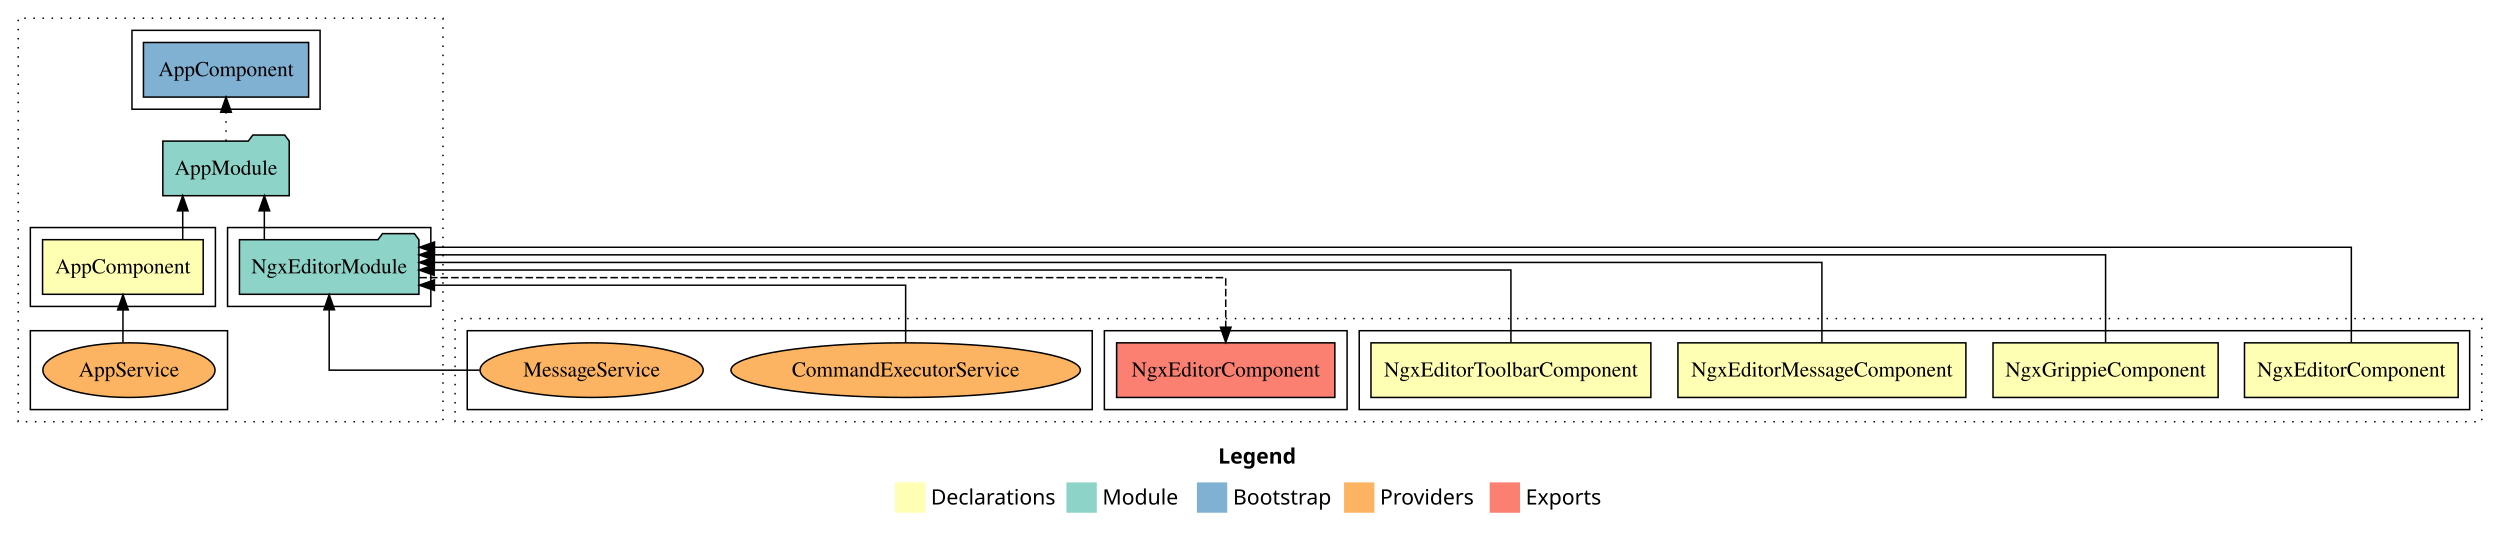
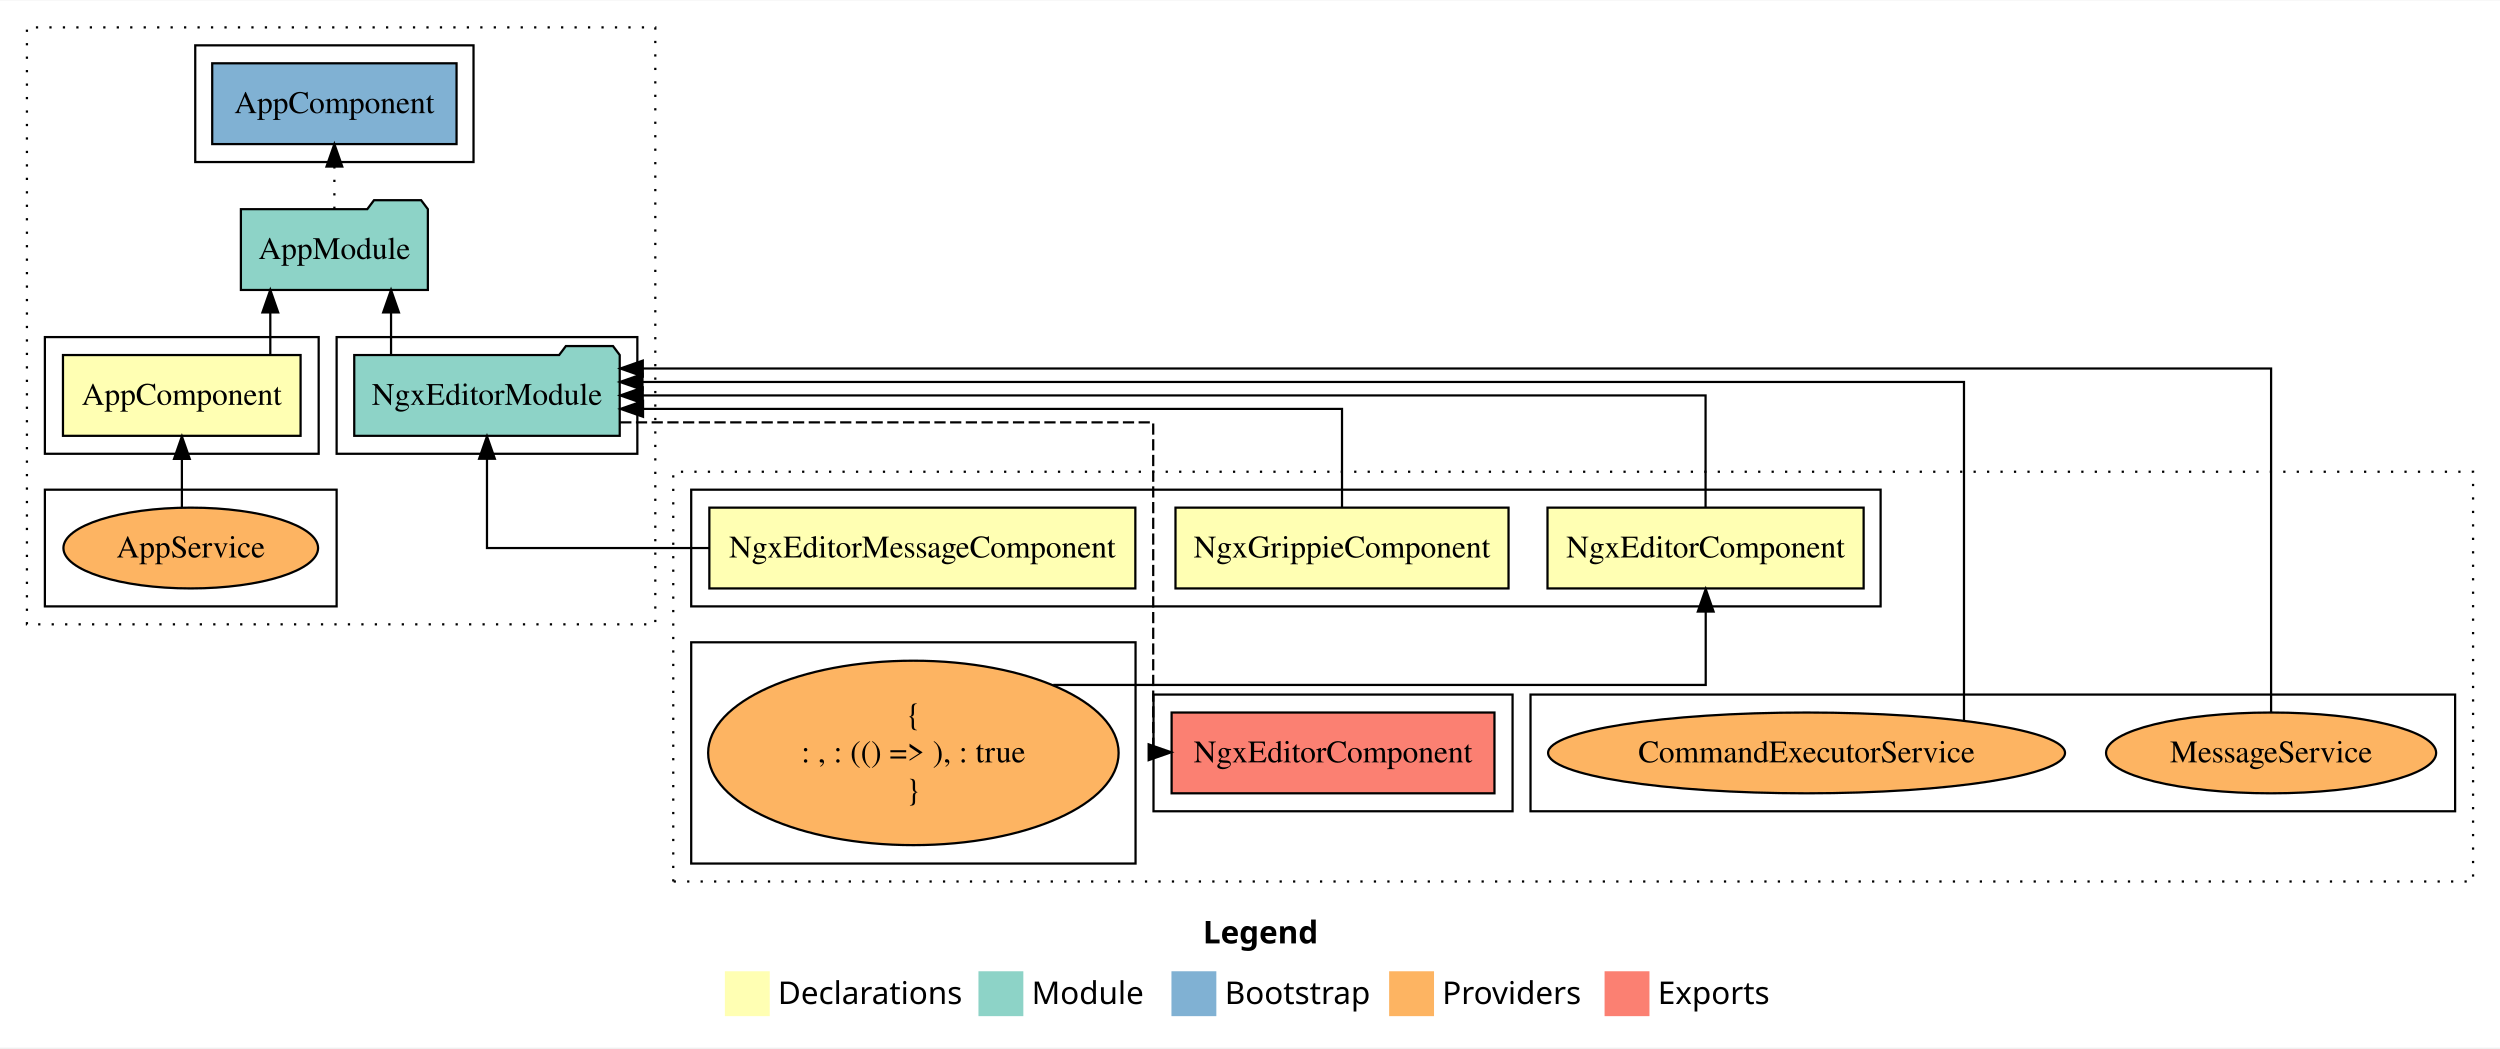
- <svg xmlns="http://www.w3.org/2000/svg" width="1648pt" height="352pt" viewBox="0.00 0.00 1648.00 352.00">
-   <g id="graph0" class="graph" transform="scale(1 1) rotate(0) translate(4 348)">
-     <polygon fill="#ffffff" stroke="transparent" points="-4,4 -4,-348 1644,-348 1644,4 -4,4" />
-     <text text-anchor="start" x="799.009" y="-42.4" font-family="sans-serif" font-weight="bold" font-size="14.00" fill="#000000">Legend</text>
-     <polygon fill="#ffffb3" stroke="transparent" points="586,-10 586,-30 606,-30 606,-10 586,-10" />
-     <text text-anchor="start" x="609.629" y="-15.4" font-family="sans-serif" font-size="14.00" fill="#000000">  Declarations</text>
-     <polygon fill="#8dd3c7" stroke="transparent" points="699,-10 699,-30 719,-30 719,-10 699,-10" />
-     <text text-anchor="start" x="722.725" y="-15.4" font-family="sans-serif" font-size="14.00" fill="#000000">  Module</text>
-     <polygon fill="#80b1d3" stroke="transparent" points="785,-10 785,-30 805,-30 805,-10 785,-10" />
-     <text text-anchor="start" x="808.781" y="-15.4" font-family="sans-serif" font-size="14.00" fill="#000000">  Bootstrap</text>
-     <polygon fill="#fdb462" stroke="transparent" points="882,-10 882,-30 902,-30 902,-10 882,-10" />
-     <text text-anchor="start" x="905.673" y="-15.4" font-family="sans-serif" font-size="14.00" fill="#000000">  Providers</text>
-     <polygon fill="#fb8072" stroke="transparent" points="978,-10 978,-30 998,-30 998,-10 978,-10" />
-     <text text-anchor="start" x="1001.726" y="-15.4" font-family="sans-serif" font-size="14.00" fill="#000000">  Exports</text>
+ <svg xmlns="http://www.w3.org/2000/svg" width="1114pt" height="467pt" viewBox="0.00 0.00 1114.00 466.59">
+   <g id="graph0" class="graph" transform="scale(1 1) rotate(0) translate(4 462.5901)">
+     <polygon fill="#ffffff" stroke="transparent" points="-4,4 -4,-462.59 1110,-462.59 1110,4 -4,4" />
+     <text text-anchor="start" x="532.009" y="-42.4" font-family="sans-serif" font-weight="bold" font-size="14.00" fill="#000000">Legend</text>
+     <polygon fill="#ffffb3" stroke="transparent" points="319,-10 319,-30 339,-30 339,-10 319,-10" />
+     <text text-anchor="start" x="342.629" y="-15.4" font-family="sans-serif" font-size="14.00" fill="#000000">  Declarations</text>
+     <polygon fill="#8dd3c7" stroke="transparent" points="432,-10 432,-30 452,-30 452,-10 432,-10" />
+     <text text-anchor="start" x="455.725" y="-15.4" font-family="sans-serif" font-size="14.00" fill="#000000">  Module</text>
+     <polygon fill="#80b1d3" stroke="transparent" points="518,-10 518,-30 538,-30 538,-10 518,-10" />
+     <text text-anchor="start" x="541.781" y="-15.4" font-family="sans-serif" font-size="14.00" fill="#000000">  Bootstrap</text>
+     <polygon fill="#fdb462" stroke="transparent" points="615,-10 615,-30 635,-30 635,-10 615,-10" />
+     <text text-anchor="start" x="638.673" y="-15.4" font-family="sans-serif" font-size="14.00" fill="#000000">  Providers</text>
+     <polygon fill="#fb8072" stroke="transparent" points="711,-10 711,-30 731,-30 731,-10 711,-10" />
+     <text text-anchor="start" x="734.726" y="-15.4" font-family="sans-serif" font-size="14.00" fill="#000000">  Exports</text>
    <g id="clust1" class="cluster">
-       <polygon fill="none" stroke="#000000" stroke-dasharray="1,5" points="8,-70 8,-336 288,-336 288,-70 8,-70" />
+       <polygon fill="none" stroke="#000000" stroke-dasharray="1,5" points="8,-184.59 8,-450.59 288,-450.59 288,-184.59 8,-184.59" />
    </g>
    <g id="clust2" class="cluster">
-       <polygon fill="none" stroke="#000000" points="16,-146 16,-198 138,-198 138,-146 16,-146" />
+       <polygon fill="none" stroke="#000000" points="16,-260.59 16,-312.59 138,-312.59 138,-260.59 16,-260.59" />
    </g>
    <g id="clust3" class="cluster">
-       <polygon fill="none" stroke="#000000" points="16,-78 16,-130 146,-130 146,-78 16,-78" />
+       <polygon fill="none" stroke="#000000" points="16,-192.59 16,-244.59 146,-244.59 146,-192.59 16,-192.59" />
    </g>
    <g id="clust4" class="cluster">
-       <polygon fill="none" stroke="#000000" points="146,-146 146,-198 280,-198 280,-146 146,-146" />
+       <polygon fill="none" stroke="#000000" points="146,-260.59 146,-312.59 280,-312.59 280,-260.59 146,-260.59" />
    </g>
    <g id="clust6" class="cluster">
-       <polygon fill="none" stroke="#000000" points="83,-276 83,-328 207,-328 207,-276 83,-276" />
+       <polygon fill="none" stroke="#000000" points="83,-390.59 83,-442.59 207,-442.59 207,-390.59 83,-390.59" />
    </g>
    <g id="clust8" class="cluster">
-       <polygon fill="none" stroke="#000000" stroke-dasharray="1,5" points="296,-70 296,-138 1632,-138 1632,-70 296,-70" />
+       <polygon fill="none" stroke="#000000" stroke-dasharray="1,5" points="296,-70 296,-252.59 1098,-252.59 1098,-70 296,-70" />
    </g>
    <g id="clust9" class="cluster">
-       <polygon fill="none" stroke="#000000" points="892,-78 892,-130 1624,-130 1624,-78 892,-78" />
+       <polygon fill="none" stroke="#000000" points="304,-192.59 304,-244.59 834,-244.59 834,-192.59 304,-192.59" />
    </g>
-     <g id="clust15" class="cluster">
-       <polygon fill="none" stroke="#000000" points="724,-78 724,-130 884,-130 884,-78 724,-78" />
+     <g id="clust10" class="cluster">
+       <polygon fill="none" stroke="#000000" points="304,-78 304,-176.59 502,-176.59 502,-78 304,-78" />
    </g>
-     <g id="clust17" class="cluster">
-       <polygon fill="none" stroke="#000000" points="304,-78 304,-130 716,-130 716,-78 304,-78" />
+     <g id="clust14" class="cluster">
+       <polygon fill="none" stroke="#000000" points="510,-101.295 510,-153.295 670,-153.295 670,-101.295 510,-101.295" />
+     </g>
+     <g id="clust16" class="cluster">
+       <polygon fill="none" stroke="#000000" points="678,-101.295 678,-153.295 1090,-153.295 1090,-101.295 678,-101.295" />
    </g>
    <g id="node1" class="node">
-       <polygon fill="#ffffb3" stroke="#000000" points="129.94,-190 24.06,-190 24.06,-154 129.94,-154 129.94,-190" />
-       <text text-anchor="middle" x="77" y="-167.8" font-family="Times,serif" font-size="14.00" fill="#000000">AppComponent</text>
+       <polygon fill="#ffffb3" stroke="#000000" points="129.94,-304.59 24.06,-304.59 24.06,-268.59 129.94,-268.59 129.94,-304.59" />
+       <text text-anchor="middle" x="77" y="-282.39" font-family="Times,serif" font-size="14.00" fill="#000000">AppComponent</text>
    </g>
    <g id="node2" class="node">
-       <polygon fill="#8dd3c7" stroke="#000000" points="186.657,-255 183.657,-259 162.657,-259 159.657,-255 103.343,-255 103.343,-219 186.657,-219 186.657,-255" />
-       <text text-anchor="middle" x="145" y="-232.8" font-family="Times,serif" font-size="14.00" fill="#000000">AppModule</text>
+       <polygon fill="#8dd3c7" stroke="#000000" points="186.657,-369.59 183.657,-373.59 162.657,-373.59 159.657,-369.59 103.343,-369.59 103.343,-333.59 186.657,-333.59 186.657,-369.59" />
+       <text text-anchor="middle" x="145" y="-347.39" font-family="Times,serif" font-size="14.00" fill="#000000">AppModule</text>
    </g>
    <g id="edge1" class="edge">
-       <path fill="none" stroke="#000000" d="M116.446,-190.106C116.446,-190.106 116.446,-208.991 116.446,-208.991" />
-       <polygon fill="#000000" stroke="#000000" points="112.946,-208.991 116.446,-218.991 119.946,-208.991 112.946,-208.991" />
+       <path fill="none" stroke="#000000" d="M116.446,-304.696C116.446,-304.696 116.446,-323.581 116.446,-323.581" />
+       <polygon fill="#000000" stroke="#000000" points="112.946,-323.581 116.446,-333.581 119.946,-323.581 112.946,-323.581" />
    </g>
    <g id="node5" class="node">
-       <polygon fill="#80b1d3" stroke="#000000" points="199.439,-320 90.561,-320 90.561,-284 199.439,-284 199.439,-320" />
-       <text text-anchor="middle" x="145" y="-297.8" font-family="Times,serif" font-size="14.00" fill="#000000">AppComponent </text>
+       <polygon fill="#80b1d3" stroke="#000000" points="199.439,-434.59 90.561,-434.59 90.561,-398.59 199.439,-398.59 199.439,-434.59" />
+       <text text-anchor="middle" x="145" y="-412.39" font-family="Times,serif" font-size="14.00" fill="#000000">AppComponent </text>
    </g>
    <g id="edge4" class="edge">
-       <path fill="none" stroke="#000000" stroke-dasharray="1,5" d="M145,-255.106C145,-255.106 145,-273.991 145,-273.991" />
-       <polygon fill="#000000" stroke="#000000" points="141.5,-273.991 145,-283.991 148.5,-273.991 141.5,-273.991" />
+       <path fill="none" stroke="#000000" stroke-dasharray="1,5" d="M145,-369.696C145,-369.696 145,-388.581 145,-388.581" />
+       <polygon fill="#000000" stroke="#000000" points="141.5,-388.581 145,-398.581 148.5,-388.581 141.5,-388.581" />
    </g>
    <g id="node3" class="node">
-       <ellipse fill="#fdb462" stroke="#000000" cx="81" cy="-104" rx="56.741" ry="18" />
-       <text text-anchor="middle" x="81" y="-99.8" font-family="Times,serif" font-size="14.00" fill="#000000">AppService</text>
+       <ellipse fill="#fdb462" stroke="#000000" cx="81" cy="-218.59" rx="56.741" ry="18" />
+       <text text-anchor="middle" x="81" y="-214.39" font-family="Times,serif" font-size="14.00" fill="#000000">AppService</text>
    </g>
    <g id="edge2" class="edge">
-       <path fill="none" stroke="#000000" d="M77.05,-122.223C77.05,-122.223 77.05,-143.727 77.05,-143.727" />
-       <polygon fill="#000000" stroke="#000000" points="73.55,-143.727 77.05,-153.727 80.55,-143.727 73.55,-143.727" />
+       <path fill="none" stroke="#000000" d="M77.05,-236.813C77.05,-236.813 77.05,-258.317 77.05,-258.317" />
+       <polygon fill="#000000" stroke="#000000" points="73.55,-258.317 77.05,-268.317 80.55,-258.317 73.55,-258.317" />
    </g>
    <g id="node4" class="node">
-       <polygon fill="#8dd3c7" stroke="#000000" points="272.151,-190 269.151,-194 248.151,-194 245.151,-190 153.849,-190 153.849,-154 272.151,-154 272.151,-190" />
-       <text text-anchor="middle" x="213" y="-167.8" font-family="Times,serif" font-size="14.00" fill="#000000">NgxEditorModule</text>
+       <polygon fill="#8dd3c7" stroke="#000000" points="272.151,-304.59 269.151,-308.59 248.151,-308.59 245.151,-304.59 153.849,-304.59 153.849,-268.59 272.151,-268.59 272.151,-304.59" />
+       <text text-anchor="middle" x="213" y="-282.39" font-family="Times,serif" font-size="14.00" fill="#000000">NgxEditorModule</text>
    </g>
    <g id="edge3" class="edge">
-       <path fill="none" stroke="#000000" d="M170.251,-190.106C170.251,-190.106 170.251,-208.991 170.251,-208.991" />
-       <polygon fill="#000000" stroke="#000000" points="166.751,-208.991 170.251,-218.991 173.751,-208.991 166.751,-208.991" />
+       <path fill="none" stroke="#000000" d="M170.251,-304.696C170.251,-304.696 170.251,-323.581 170.251,-323.581" />
+       <polygon fill="#000000" stroke="#000000" points="166.751,-323.581 170.251,-333.581 173.751,-323.581 166.751,-323.581" />
    </g>
    <g id="node10" class="node">
-       <polygon fill="#fb8072" stroke="#000000" points="875.933,-122 732.067,-122 732.067,-86 875.933,-86 875.933,-122" />
-       <text text-anchor="middle" x="804" y="-99.8" font-family="Times,serif" font-size="14.00" fill="#000000">NgxEditorComponent </text>
+       <polygon fill="#fb8072" stroke="#000000" points="661.933,-145.295 518.067,-145.295 518.067,-109.295 661.933,-109.295 661.933,-145.295" />
+       <text text-anchor="middle" x="590" y="-123.095" font-family="Times,serif" font-size="14.00" fill="#000000">NgxEditorComponent </text>
    </g>
    <g id="edge9" class="edge">
-       <path fill="none" stroke="#000000" stroke-dasharray="5,2" d="M272.373,-165C422.243,-165 804,-165 804,-165 804,-165 804,-132.302 804,-132.302" />
-       <polygon fill="#000000" stroke="#000000" points="807.5,-132.302 804,-122.302 800.5,-132.302 807.5,-132.302" />
+       <path fill="none" stroke="#000000" stroke-dasharray="5,2" d="M272.363,-274.59C358.997,-274.59 509.869,-274.59 509.869,-274.59 509.869,-274.59 509.869,-127.59 509.869,-127.59 509.869,-127.59 510.667,-127.59 510.667,-127.59" />
+       <polygon fill="#000000" stroke="#000000" points="507.846,-131.09 517.846,-127.59 507.846,-124.09 507.846,-131.09" />
    </g>
    <g id="node6" class="node">
-       <polygon fill="#ffffb3" stroke="#000000" points="1616.434,-122 1475.566,-122 1475.566,-86 1616.434,-86 1616.434,-122" />
-       <text text-anchor="middle" x="1546" y="-99.8" font-family="Times,serif" font-size="14.00" fill="#000000">NgxEditorComponent</text>
+       <polygon fill="#ffffb3" stroke="#000000" points="826.434,-236.59 685.566,-236.59 685.566,-200.59 826.434,-200.59 826.434,-236.59" />
+       <text text-anchor="middle" x="756" y="-214.39" font-family="Times,serif" font-size="14.00" fill="#000000">NgxEditorComponent</text>
    </g>
    <g id="edge5" class="edge">
-       <path fill="none" stroke="#000000" d="M1546,-122.38C1546,-146.279 1546,-185 1546,-185 1546,-185 282.431,-185 282.431,-185" />
-       <polygon fill="#000000" stroke="#000000" points="282.431,-181.5 272.431,-185 282.431,-188.5 282.431,-181.5" />
+       <path fill="none" stroke="#000000" d="M756,-236.813C756,-256.955 756,-286.59 756,-286.59 756,-286.59 282.404,-286.59 282.404,-286.59" />
+       <polygon fill="#000000" stroke="#000000" points="282.404,-283.09 272.404,-286.59 282.404,-290.09 282.404,-283.09" />
    </g>
    <g id="node7" class="node">
-       <polygon fill="#ffffb3" stroke="#000000" points="1458.202,-122 1309.798,-122 1309.798,-86 1458.202,-86 1458.202,-122" />
-       <text text-anchor="middle" x="1384" y="-99.8" font-family="Times,serif" font-size="14.00" fill="#000000">NgxGrippieComponent</text>
+       <polygon fill="#ffffb3" stroke="#000000" points="668.202,-236.59 519.798,-236.59 519.798,-200.59 668.202,-200.59 668.202,-236.59" />
+       <text text-anchor="middle" x="594" y="-214.39" font-family="Times,serif" font-size="14.00" fill="#000000">NgxGrippieComponent</text>
+     </g>
+     <g id="edge7" class="edge">
+       <path fill="none" stroke="#000000" d="M594,-236.857C594,-255.145 594,-280.59 594,-280.59 594,-280.59 282.531,-280.59 282.531,-280.59" />
+       <polygon fill="#000000" stroke="#000000" points="282.531,-277.09 272.531,-280.59 282.531,-284.09 282.531,-277.09" />
+     </g>
+     <g id="node8" class="node">
+       <polygon fill="#ffffb3" stroke="#000000" points="501.911,-236.59 312.089,-236.59 312.089,-200.59 501.911,-200.59 501.911,-236.59" />
+       <text text-anchor="middle" x="407" y="-214.39" font-family="Times,serif" font-size="14.00" fill="#000000">NgxEditorMessageComponent</text>
+     </g>
+     <g id="edge8" class="edge">
+       <path fill="none" stroke="#000000" d="M312.273,-218.59C263.027,-218.59 213,-218.59 213,-218.59 213,-218.59 213,-258.367 213,-258.367" />
+       <polygon fill="#000000" stroke="#000000" points="209.5,-258.367 213,-268.367 216.5,-258.367 209.5,-258.367" />
+     </g>
+     <g id="node9" class="node">
+       <ellipse fill="#fdb462" stroke="#000000" cx="403" cy="-127.295" rx="91.456" ry="41.091" />
+       <text text-anchor="middle" x="403" y="-139.895" font-family="Times,serif" font-size="14.00" fill="#000000">{</text>
+       <text text-anchor="middle" x="403" y="-123.095" font-family="Times,serif" font-size="14.00" fill="#000000">    : , : (() =&gt; ), : true</text>
+       <text text-anchor="middle" x="403" y="-106.295" font-family="Times,serif" font-size="14.00" fill="#000000">}</text>
    </g>
    <g id="edge6" class="edge">
-       <path fill="none" stroke="#000000" d="M1384,-122.011C1384,-144.485 1384,-180 1384,-180 1384,-180 282.276,-180 282.276,-180" />
-       <polygon fill="#000000" stroke="#000000" points="282.276,-176.5 272.276,-180 282.276,-183.5 282.276,-176.5" />
-     </g>
-     <g id="node8" class="node">
-       <polygon fill="#ffffb3" stroke="#000000" points="1291.911,-122 1102.089,-122 1102.089,-86 1291.911,-86 1291.911,-122" />
-       <text text-anchor="middle" x="1197" y="-99.8" font-family="Times,serif" font-size="14.00" fill="#000000">NgxEditorMessageComponent</text>
-     </g>
-     <g id="edge7" class="edge">
-       <path fill="none" stroke="#000000" d="M1197,-122.284C1197,-143.321 1197,-175 1197,-175 1197,-175 282.338,-175 282.338,-175" />
-       <polygon fill="#000000" stroke="#000000" points="282.338,-171.5 272.338,-175 282.338,-178.5 282.338,-171.5" />
-     </g>
-     <g id="node9" class="node">
-       <polygon fill="#ffffb3" stroke="#000000" points="1084.252,-122 899.748,-122 899.748,-86 1084.252,-86 1084.252,-122" />
-       <text text-anchor="middle" x="992" y="-99.8" font-family="Times,serif" font-size="14.00" fill="#000000">NgxEditorToolbarComponent</text>
-     </g>
-     <g id="edge8" class="edge">
-       <path fill="none" stroke="#000000" d="M992,-122.035C992,-141.576 992,-170 992,-170 992,-170 282.191,-170 282.191,-170" />
-       <polygon fill="#000000" stroke="#000000" points="282.191,-166.5 272.191,-170 282.191,-173.5 282.191,-166.5" />
+       <path fill="none" stroke="#000000" d="M465.308,-157.59C566.667,-157.59 756.066,-157.59 756.066,-157.59 756.066,-157.59 756.066,-190.288 756.066,-190.288" />
+       <polygon fill="#000000" stroke="#000000" points="752.566,-190.288 756.066,-200.288 759.566,-190.288 752.566,-190.288" />
    </g>
    <g id="node11" class="node">
-       <ellipse fill="#fdb462" stroke="#000000" cx="593" cy="-104" rx="115.171" ry="18" />
-       <text text-anchor="middle" x="593" y="-99.8" font-family="Times,serif" font-size="14.00" fill="#000000">CommandExecutorService</text>
+       <ellipse fill="#fdb462" stroke="#000000" cx="801" cy="-127.295" rx="115.171" ry="18" />
+       <text text-anchor="middle" x="801" y="-123.095" font-family="Times,serif" font-size="14.00" fill="#000000">CommandExecutorService</text>
    </g>
    <g id="edge10" class="edge">
-       <path fill="none" stroke="#000000" d="M593,-122.027C593,-138.398 593,-160 593,-160 593,-160 282.375,-160 282.375,-160" />
-       <polygon fill="#000000" stroke="#000000" points="282.375,-156.5 272.375,-160 282.375,-163.5 282.375,-156.5" />
+       <path fill="none" stroke="#000000" d="M871.151,-141.675C871.151,-181.89 871.151,-292.59 871.151,-292.59 871.151,-292.59 282.276,-292.59 282.276,-292.59" />
+       <polygon fill="#000000" stroke="#000000" points="282.276,-289.09 272.276,-292.59 282.276,-296.09 282.276,-289.09" />
    </g>
    <g id="node12" class="node">
-       <ellipse fill="#fdb462" stroke="#000000" cx="386" cy="-104" rx="73.552" ry="18" />
-       <text text-anchor="middle" x="386" y="-99.8" font-family="Times,serif" font-size="14.00" fill="#000000">MessageService</text>
+       <ellipse fill="#fdb462" stroke="#000000" cx="1008" cy="-127.295" rx="73.552" ry="18" />
+       <text text-anchor="middle" x="1008" y="-123.095" font-family="Times,serif" font-size="14.00" fill="#000000">MessageService</text>
    </g>
    <g id="edge11" class="edge">
-       <path fill="none" stroke="#000000" d="M312.131,-104C265.11,-104 213,-104 213,-104 213,-104 213,-143.777 213,-143.777" />
-       <polygon fill="#000000" stroke="#000000" points="209.5,-143.777 213,-153.777 216.5,-143.777 209.5,-143.777" />
+       <path fill="none" stroke="#000000" d="M1008,-145.303C1008,-189.282 1008,-298.59 1008,-298.59 1008,-298.59 282.429,-298.59 282.429,-298.59" />
+       <polygon fill="#000000" stroke="#000000" points="282.429,-295.09 272.429,-298.59 282.429,-302.09 282.429,-295.09" />
    </g>
  </g>
</svg>
